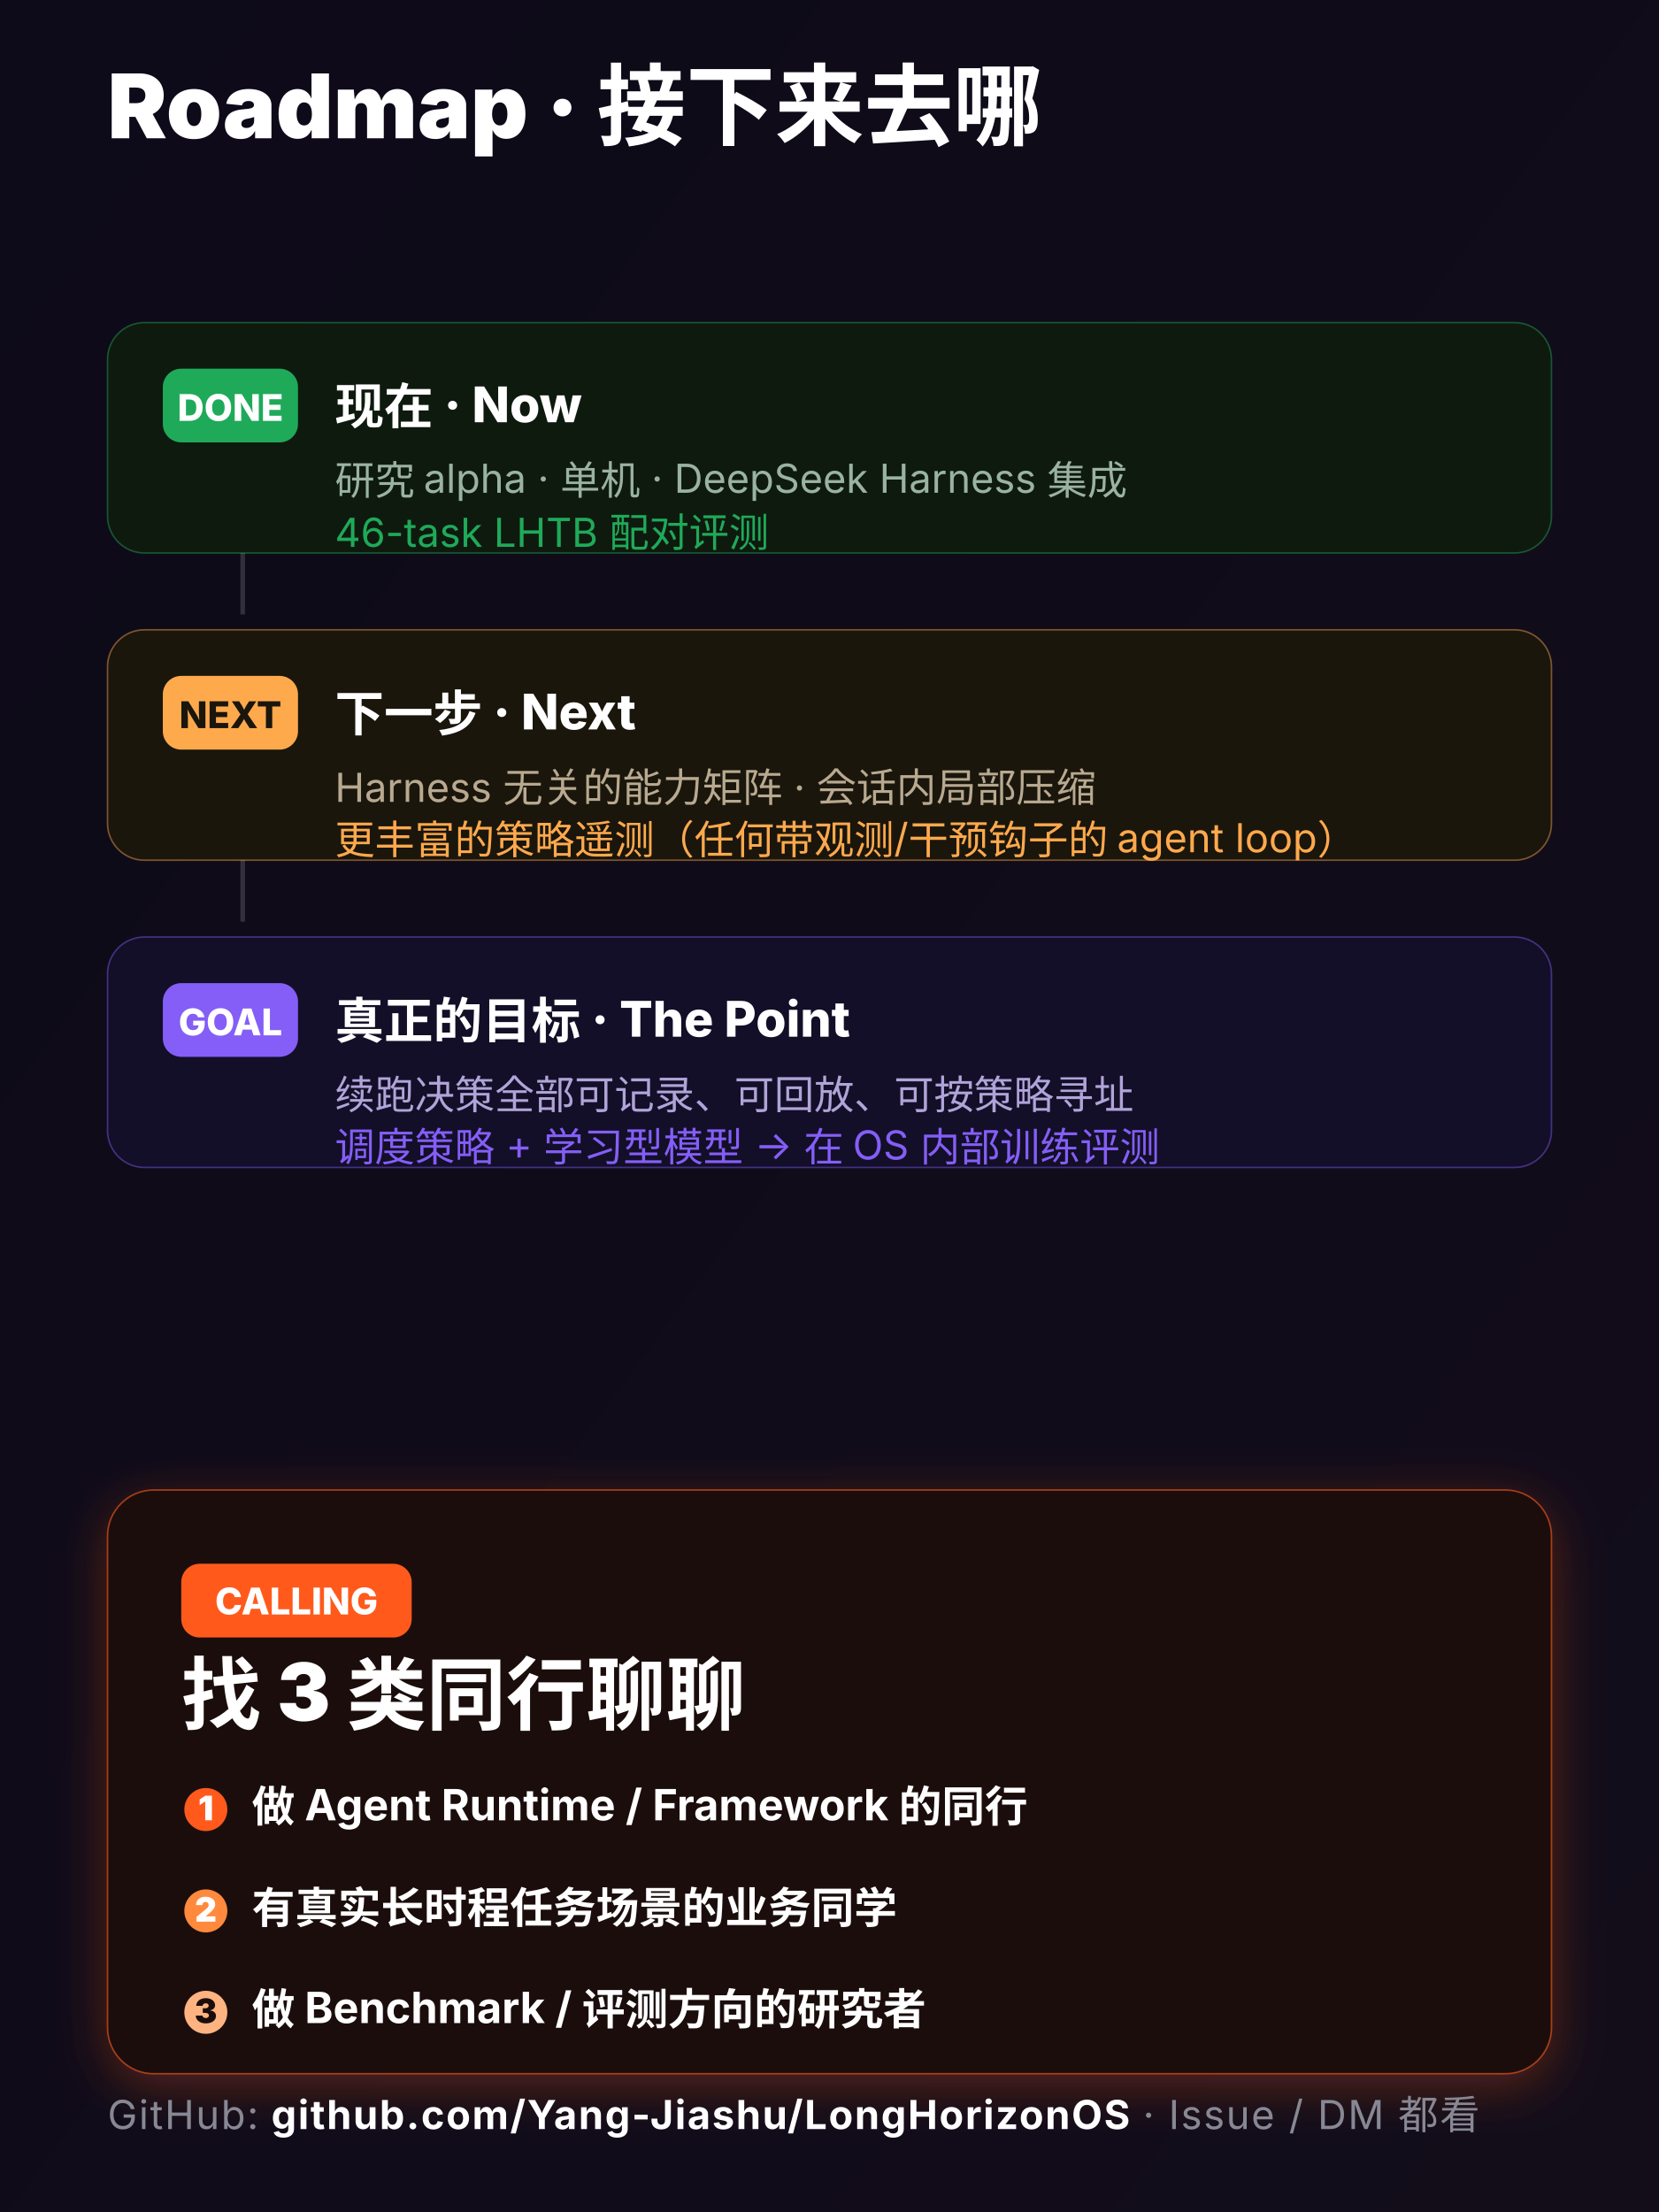
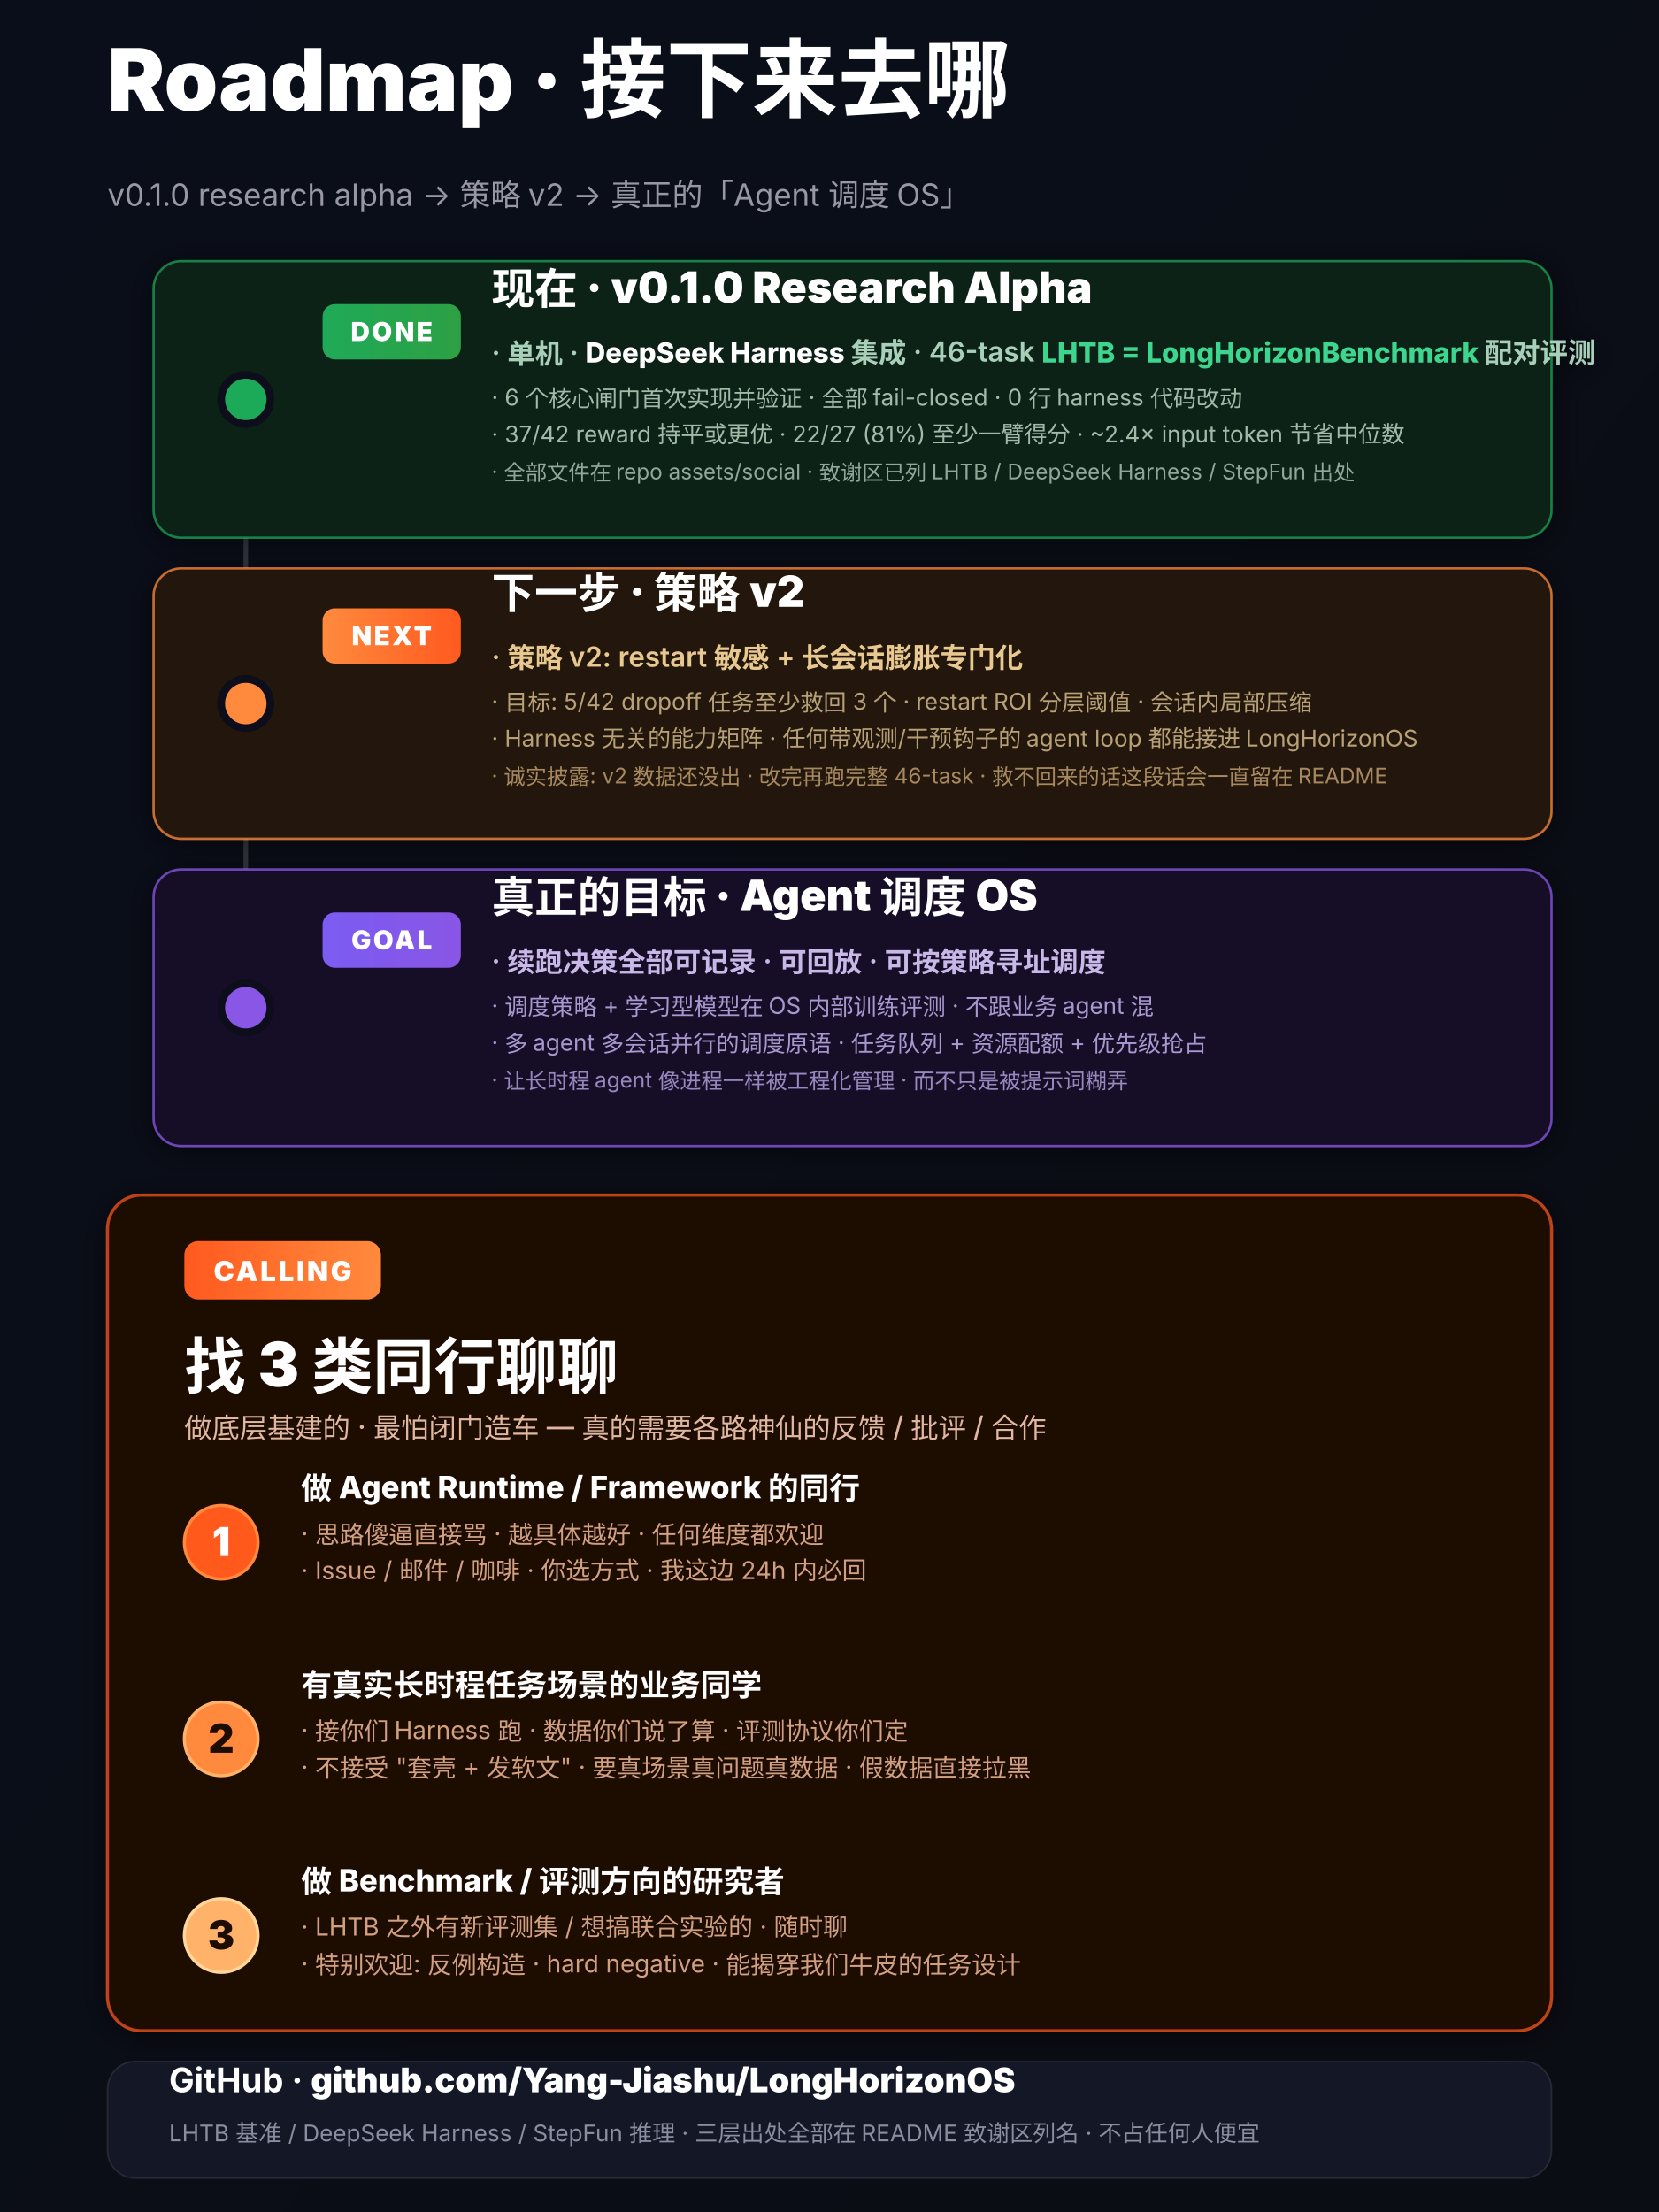
<svg xmlns="http://www.w3.org/2000/svg" viewBox="0 0 1080 1440" width="1080" height="1440">
  <defs>
    <linearGradient id="bg4" x1="0" y1="0" x2="1" y2="1">
-       <stop offset="0%" stop-color="#0d0a19" />
-       <stop offset="100%" stop-color="#130d1a" />
+       <stop offset="0%" stop-color="#0a0e1a" />
+       <stop offset="100%" stop-color="#0b0d14" />
    </linearGradient>
-     <filter id="ctaS">
-       <feDropShadow dx="0" dy="8" stdDeviation="16" flood-color="#FF5A1F" flood-opacity="0.3" />
+     <linearGradient id="doneG" x1="0" y1="0" x2="1" y2="0">
+       <stop offset="0%" stop-color="#1FAA59" />
+       <stop offset="100%" stop-color="#2ea043" />
+     </linearGradient>
+     <linearGradient id="nextG" x1="0" y1="0" x2="1" y2="0">
+       <stop offset="0%" stop-color="#FF8A3D" />
+       <stop offset="100%" stop-color="#FF5A1F" />
+     </linearGradient>
+     <linearGradient id="goalG" x1="0" y1="0" x2="1" y2="0">
+       <stop offset="0%" stop-color="#7B5BF2" />
+       <stop offset="100%" stop-color="#8957e5" />
+     </linearGradient>
+     <linearGradient id="callG" x1="0" y1="0" x2="1" y2="0">
+       <stop offset="0%" stop-color="#FF5A1F" />
+       <stop offset="100%" stop-color="#FF8A3D" />
+     </linearGradient>
+     <filter id="s4">
+       <feDropShadow dx="0" dy="3" stdDeviation="10" flood-color="#000" flood-opacity="0.55" />
    </filter>
  </defs>
  <rect width="1080" height="1440" fill="url(#bg4)" />
-   <g transform="translate(70, 90)">
-     <text font-family="Helvetica Neue, Inter, Arial Black, sans-serif" font-size="58" font-weight="900" fill="#FFFFFF">
-       Roadmap · 接下来去哪
-     </text>
+   <g transform="translate(70, 72)">
+     <text font-family="Helvetica Neue, Inter, Arial Black, sans-serif" font-size="56" font-weight="900" fill="#FFFFFF">Roadmap · 接下来去哪</text>
+     <text y="62" font-family="Helvetica Neue, Inter, Arial, sans-serif" font-size="20" fill="#9898a5">v0.1.0 research alpha → 策略 v2 → 真正的「Agent 调度 OS」</text>
  </g>
-   <g transform="translate(70, 210)">
-     <g>
-       <rect width="940" height="150" rx="24" fill="#0f1a0f" stroke="#1FAA59" stroke-opacity="0.45" />
-       <g transform="translate(36, 30)">
-         <rect width="88" height="48" rx="12" fill="#1FAA59" />
-         <text x="44" y="34" text-anchor="middle" font-family="Helvetica Neue, Inter, Arial, sans-serif" font-size="24" font-weight="800" fill="#FFFFFF">DONE</text>
-         <text x="112" y="36" font-family="Helvetica Neue, Inter, Arial, sans-serif" font-size="32" font-weight="800" fill="#FFFFFF">现在 · Now</text>
-         <text x="112" y="82" font-family="Helvetica Neue, Inter, Arial, sans-serif" font-size="26" fill="#9ab3a0">研究 alpha · 单机 · DeepSeek Harness 集成</text>
-         <text x="112" y="116" font-family="Helvetica Neue, Inter, Arial, sans-serif" font-size="26" fill="#1FAA59">46-task LHTB 配对评测</text>
-       </g>
-     </g>
-     <path d="M 88 150 L 88 190" stroke="#FFFFFF" stroke-opacity="0.15" stroke-width="3" />
-     <g transform="translate(0, 200)">
-       <rect width="940" height="150" rx="24" fill="#1a160c" stroke="#FFA94D" stroke-opacity="0.45" />
-       <g transform="translate(36, 30)">
-         <rect width="88" height="48" rx="12" fill="#FFA94D" />
-         <text x="44" y="34" text-anchor="middle" font-family="Helvetica Neue, Inter, Arial, sans-serif" font-size="24" font-weight="800" fill="#1a160c">NEXT</text>
-         <text x="112" y="36" font-family="Helvetica Neue, Inter, Arial, sans-serif" font-size="32" font-weight="800" fill="#FFFFFF">下一步 · Next</text>
-         <text x="112" y="82" font-family="Helvetica Neue, Inter, Arial, sans-serif" font-size="26" fill="#b8a990">Harness 无关的能力矩阵 · 会话内局部压缩</text>
-         <text x="112" y="116" font-family="Helvetica Neue, Inter, Arial, sans-serif" font-size="26" fill="#FFA94D">更丰富的策略遥测（任何带观测/干预钩子的 agent loop）</text>
-       </g>
-     </g>
-     <path d="M 88 350 L 88 390" stroke="#FFFFFF" stroke-opacity="0.15" stroke-width="3" />
-     <g transform="translate(0, 400)">
-       <rect width="940" height="150" rx="24" fill="#130f28" stroke="#845EF7" stroke-opacity="0.45" />
-       <g transform="translate(36, 30)">
-         <rect width="88" height="48" rx="12" fill="#845EF7" />
-         <text x="44" y="34" text-anchor="middle" font-family="Helvetica Neue, Inter, Arial, sans-serif" font-size="24" font-weight="800" fill="#FFFFFF">GOAL</text>
-         <text x="112" y="36" font-family="Helvetica Neue, Inter, Arial, sans-serif" font-size="32" font-weight="800" fill="#FFFFFF">真正的目标 · The Point</text>
-         <text x="112" y="82" font-family="Helvetica Neue, Inter, Arial, sans-serif" font-size="26" fill="#b0a4d8">续跑决策全部可记录、可回放、可按策略寻址</text>
-         <text x="112" y="116" font-family="Helvetica Neue, Inter, Arial, sans-serif" font-size="26" fill="#845EF7">调度策略 + 学习型模型 → 在 OS 内部训练评测</text>
+   <line x1="160" y1="260" x2="160" y2="656" stroke="#FFFFFF" stroke-opacity="0.18" stroke-width="3" />
+   <g transform="translate(70, 170)" filter="url(#s4)">
+     <rect x="30" y="0" width="910" height="180" rx="18" fill="#102018" stroke="#1FAA59" stroke-opacity="0.7" stroke-width="1.5" />
+     <circle cx="90" cy="90" r="16" fill="#1FAA59" stroke="#0a0e1a" stroke-width="5" />
+     <g transform="translate(140, 28)">
+       <rect width="90" height="36" rx="8" fill="url(#doneG)" />
+       <text x="45" y="24" font-family="Helvetica Neue, Inter, Arial Black, sans-serif" font-size="17" font-weight="900" fill="#FFFFFF" text-anchor="middle" letter-spacing="1.4">DONE</text>
+       <g transform="translate(110, 0)">
+         <text font-family="Helvetica Neue, Inter, Arial Black, sans-serif" font-size="28" font-weight="900" fill="#FFFFFF">现在 · v0.1.0 Research Alpha</text>
+         <text y="38" font-family="Helvetica Neue, Inter, Arial, sans-serif" font-size="18" font-weight="600" fill="#a8d0b8">· 单机 · <tspan font-weight="800" fill="#FFFFFF">DeepSeek Harness</tspan> 集成 · 46-task <tspan font-weight="800" fill="#3DD68F">LHTB = LongHorizonBenchmark</tspan> 配对评测</text>
+         <text y="66" font-family="Helvetica Neue, Inter, Arial, sans-serif" font-size="15" fill="#a0bca8">· 6 个核心闸门首次实现并验证 · 全部 fail-closed · 0 行 harness 代码改动</text>
+         <text y="90" font-family="Helvetica Neue, Inter, Arial, sans-serif" font-size="15" fill="#a0bca8">· 37/42 reward 持平或更优 · 22/27 (81%) 至少一臂得分 · ~2.4× input token 节省中位数</text>
+         <text y="114" font-family="Helvetica Neue, Inter, Arial, sans-serif" font-size="14" fill="#90a898">· 全部文件在 repo assets/social · 致谢区已列 LHTB / DeepSeek Harness / StepFun 出处</text>
      </g>
    </g>
  </g>
-   <g transform="translate(70, 970)" filter="url(#ctaS)">
-     <rect width="940" height="380" rx="30" fill="#1a100c" stroke="#FF5A1F" stroke-opacity="0.6" />
-     <g transform="translate(48, 48)">
-       <rect width="150" height="48" rx="12" fill="#FF5A1F" />
-       <text x="75" y="33" text-anchor="middle" font-family="Helvetica Neue, Inter, Arial, sans-serif" font-size="24" font-weight="800" fill="#FFFFFF">CALLING</text>
-       <text y="104" font-family="Helvetica Neue, Inter, Arial Black, sans-serif" font-size="52" font-weight="900" fill="#FFFFFF">找 3 类同行聊聊</text>
-       <g transform="translate(0, 140)">
-         <g>
-           <circle cx="16" cy="20" r="14" fill="#FF5A1F" />
-           <text x="16" y="27" text-anchor="middle" font-family="Helvetica Neue, Inter, Arial, sans-serif" font-size="22" font-weight="900" fill="#FFFFFF">1</text>
-           <text x="46" y="28" font-family="Helvetica Neue, Inter, Arial, sans-serif" font-size="28" font-weight="700" fill="#FFFFFF">做 Agent Runtime / Framework 的同行</text>
+   <g transform="translate(70, 370)" filter="url(#s4)">
+     <rect x="30" y="0" width="910" height="176" rx="18" fill="#201808" stroke="#FF8A3D" stroke-opacity="0.75" stroke-width="1.5" />
+     <circle cx="90" cy="88" r="16" fill="#FF8A3D" stroke="#0a0e1a" stroke-width="5" />
+     <g transform="translate(140, 26)">
+       <rect width="90" height="36" rx="8" fill="url(#nextG)" />
+       <text x="45" y="24" font-family="Helvetica Neue, Inter, Arial Black, sans-serif" font-size="17" font-weight="900" fill="#FFFFFF" text-anchor="middle" letter-spacing="1.4">NEXT</text>
+       <g transform="translate(110, 0)">
+         <text font-family="Helvetica Neue, Inter, Arial Black, sans-serif" font-size="28" font-weight="900" fill="#FFFFFF">下一步 · 策略 v2</text>
+         <text y="38" font-family="Helvetica Neue, Inter, Arial, sans-serif" font-size="18" font-weight="600" fill="#e8c890">· 策略 v2: restart 敏感 + 长会话膨胀专门化</text>
+         <text y="66" font-family="Helvetica Neue, Inter, Arial, sans-serif" font-size="15" fill="#b8a078">· 目标: 5/42 dropoff 任务至少救回 3 个 · restart ROI 分层阈值 · 会话内局部压缩</text>
+         <text y="90" font-family="Helvetica Neue, Inter, Arial, sans-serif" font-size="15" fill="#b8a078">· Harness 无关的能力矩阵 · 任何带观测/干预钩子的 agent loop 都能接进 LongHorizonOS</text>
+         <text y="114" font-family="Helvetica Neue, Inter, Arial, sans-serif" font-size="14" fill="#a88860">· 诚实披露: v2 数据还没出 · 改完再跑完整 46-task · 救不回来的话这段话会一直留在 README</text>
+       </g>
+     </g>
+   </g>
+   <g transform="translate(70, 566)" filter="url(#s4)">
+     <rect x="30" y="0" width="910" height="180" rx="18" fill="#181028" stroke="#8957e5" stroke-opacity="0.75" stroke-width="1.5" />
+     <circle cx="90" cy="90" r="16" fill="#8957e5" stroke="#0a0e1a" stroke-width="5" />
+     <g transform="translate(140, 28)">
+       <rect width="90" height="36" rx="8" fill="url(#goalG)" />
+       <text x="45" y="24" font-family="Helvetica Neue, Inter, Arial Black, sans-serif" font-size="17" font-weight="900" fill="#FFFFFF" text-anchor="middle" letter-spacing="1.4">GOAL</text>
+       <g transform="translate(110, 0)">
+         <text font-family="Helvetica Neue, Inter, Arial Black, sans-serif" font-size="28" font-weight="900" fill="#FFFFFF">真正的目标 · Agent 调度 OS</text>
+         <text y="38" font-family="Helvetica Neue, Inter, Arial, sans-serif" font-size="18" font-weight="600" fill="#c8b8e8">· 续跑决策全部可记录 · 可回放 · 可按策略寻址调度</text>
+         <text y="66" font-family="Helvetica Neue, Inter, Arial, sans-serif" font-size="15" fill="#a898d0">· 调度策略 + 学习型模型在 OS 内部训练评测 · 不跟业务 agent 混</text>
+         <text y="90" font-family="Helvetica Neue, Inter, Arial, sans-serif" font-size="15" fill="#a898d0">· 多 agent 多会话并行的调度原语 · 任务队列 + 资源配额 + 优先级抢占</text>
+         <text y="114" font-family="Helvetica Neue, Inter, Arial, sans-serif" font-size="14" fill="#9888c0">· 让长时程 agent 像进程一样被工程化管理 · 而不只是被提示词糊弄</text>
+       </g>
+     </g>
+   </g>
+   <g transform="translate(70, 778)" filter="url(#s4)">
+     <rect width="940" height="544" rx="22" fill="#1e0a05" stroke="#FF5A1F" stroke-opacity="0.7" stroke-width="2" />
+     <g transform="translate(50, 30)">
+       <rect width="128" height="38" rx="9" fill="url(#callG)" />
+       <text x="64" y="26" font-family="Helvetica Neue, Inter, Arial Black, sans-serif" font-size="18" font-weight="900" fill="#FFFFFF" text-anchor="middle" letter-spacing="1.6">CALLING</text>
+       <text y="96" font-family="Helvetica Neue, Inter, Arial Black, sans-serif" font-size="40" font-weight="900" fill="#FFFFFF">找 3 类同行聊聊</text>
+       <text y="128" font-family="Helvetica Neue, Inter, Arial, sans-serif" font-size="18" font-weight="500" fill="#e0b8a0">做底层基建的 · 最怕闭门造车 — 真的需要各路神仙的反馈 / 批评 / 合作</text>
+       <g transform="translate(0, 168)">
+         <circle cx="24" cy="28" r="24" fill="#FF5A1F" stroke="#FF8A3D" stroke-width="2" />
+         <text x="24" y="37" font-family="Helvetica Neue, Inter, Arial Black, sans-serif" font-size="26" font-weight="900" fill="#FFFFFF" text-anchor="middle">1</text>
+         <g transform="translate(76, 0)">
+           <text font-family="Helvetica Neue, Inter, Arial, sans-serif" font-size="20" font-weight="800" fill="#FFFFFF">做 Agent Runtime / Framework 的同行</text>
+           <text y="28" font-family="Helvetica Neue, Inter, Arial, sans-serif" font-size="16" fill="#d0a080">· 思路傻逼直接骂 · 越具体越好 · 任何维度都欢迎</text>
+           <text y="52" font-family="Helvetica Neue, Inter, Arial, sans-serif" font-size="16" fill="#d0a080">· Issue / 邮件 / 咖啡 · 你选方式 · 我这边 24h 内必回</text>
        </g>
-         <g transform="translate(0, 66)">
-           <circle cx="16" cy="20" r="14" fill="#FF8A3D" />
-           <text x="16" y="27" text-anchor="middle" font-family="Helvetica Neue, Inter, Arial, sans-serif" font-size="22" font-weight="900" fill="#FFFFFF">2</text>
-           <text x="46" y="28" font-family="Helvetica Neue, Inter, Arial, sans-serif" font-size="28" font-weight="700" fill="#FFFFFF">有真实长时程任务场景的业务同学</text>
+       </g>
+       <g transform="translate(0, 296)">
+         <circle cx="24" cy="28" r="24" fill="#FF8A3D" stroke="#FFB36B" stroke-width="2" />
+         <text x="24" y="37" font-family="Helvetica Neue, Inter, Arial Black, sans-serif" font-size="26" font-weight="900" fill="#1e0a05" text-anchor="middle">2</text>
+         <g transform="translate(76, 0)">
+           <text font-family="Helvetica Neue, Inter, Arial, sans-serif" font-size="20" font-weight="800" fill="#FFFFFF">有真实长时程任务场景的业务同学</text>
+           <text y="28" font-family="Helvetica Neue, Inter, Arial, sans-serif" font-size="16" fill="#d0a080">· 接你们 Harness 跑 · 数据你们说了算 · 评测协议你们定</text>
+           <text y="52" font-family="Helvetica Neue, Inter, Arial, sans-serif" font-size="16" fill="#d0a080">· 不接受 "套壳 + 发软文" · 要真场景真问题真数据 · 假数据直接拉黑</text>
        </g>
-         <g transform="translate(0, 132)">
-           <circle cx="16" cy="20" r="14" fill="#FFB380" />
-           <text x="16" y="27" text-anchor="middle" font-family="Helvetica Neue, Inter, Arial, sans-serif" font-size="22" font-weight="900" fill="#1a100c">3</text>
-           <text x="46" y="28" font-family="Helvetica Neue, Inter, Arial, sans-serif" font-size="28" font-weight="700" fill="#FFFFFF">做 Benchmark / 评测方向的研究者</text>
+       </g>
+       <g transform="translate(0, 424)">
+         <circle cx="24" cy="28" r="24" fill="#FFB36B" stroke="#FFD79A" stroke-width="2" />
+         <text x="24" y="37" font-family="Helvetica Neue, Inter, Arial Black, sans-serif" font-size="26" font-weight="900" fill="#1e0a05" text-anchor="middle">3</text>
+         <g transform="translate(76, 0)">
+           <text font-family="Helvetica Neue, Inter, Arial, sans-serif" font-size="20" font-weight="800" fill="#FFFFFF">做 Benchmark / 评测方向的研究者</text>
+           <text y="28" font-family="Helvetica Neue, Inter, Arial, sans-serif" font-size="16" fill="#d0a080">· LHTB 之外有新评测集 / 想搞联合实验的 · 随时聊</text>
+           <text y="52" font-family="Helvetica Neue, Inter, Arial, sans-serif" font-size="16" fill="#d0a080">· 特别欢迎: 反例构造 · hard negative · 能揭穿我们牛皮的任务设计</text>
        </g>
      </g>
    </g>
  </g>
-   <g transform="translate(70, 1386)">
-     <text font-family="Helvetica Neue, Inter, Arial, sans-serif" font-size="26" fill="#888895" letter-spacing="1">
-       GitHub: <tspan fill="#FFFFFF" font-weight="700">github.com/Yang-Jiashu/LongHorizonOS</tspan>
-        · Issue / DM 都看
-     </text>
+   <g transform="translate(70, 1342)">
+     <rect width="940" height="76" rx="18" fill="#141826" stroke="#FFFFFF" stroke-opacity="0.1" />
+     <g transform="translate(40, 20)">
+       <text font-family="Helvetica Neue, Inter, Arial, sans-serif" font-size="22" font-weight="700" fill="#FFFFFF">GitHub · <tspan font-weight="900">github.com/Yang-Jiashu/LongHorizonOS</tspan>
+       </text>
+       <text y="32" font-family="Helvetica Neue, Inter, Arial, sans-serif" font-size="15" fill="#8a8ea0">LHTB 基准 / DeepSeek Harness / StepFun 推理 · 三层出处全部在 README 致谢区列名 · 不占任何人便宜</text>
+     </g>
  </g>
</svg>
